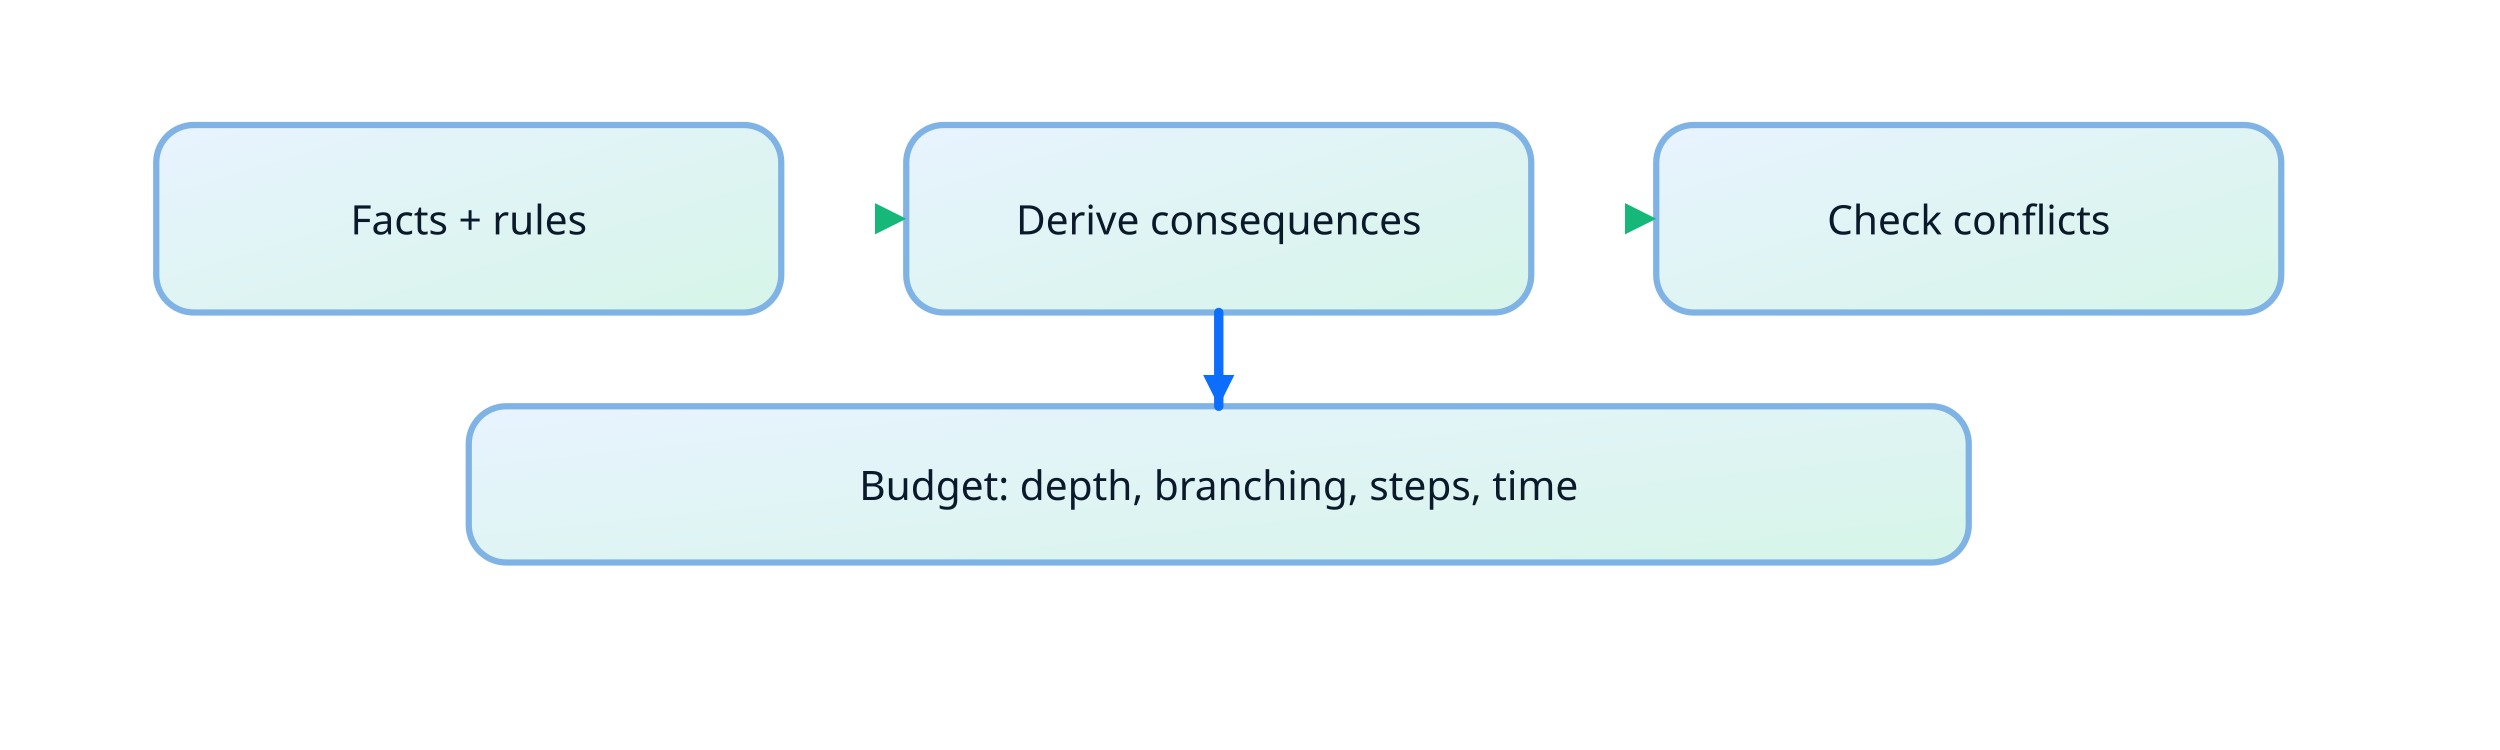
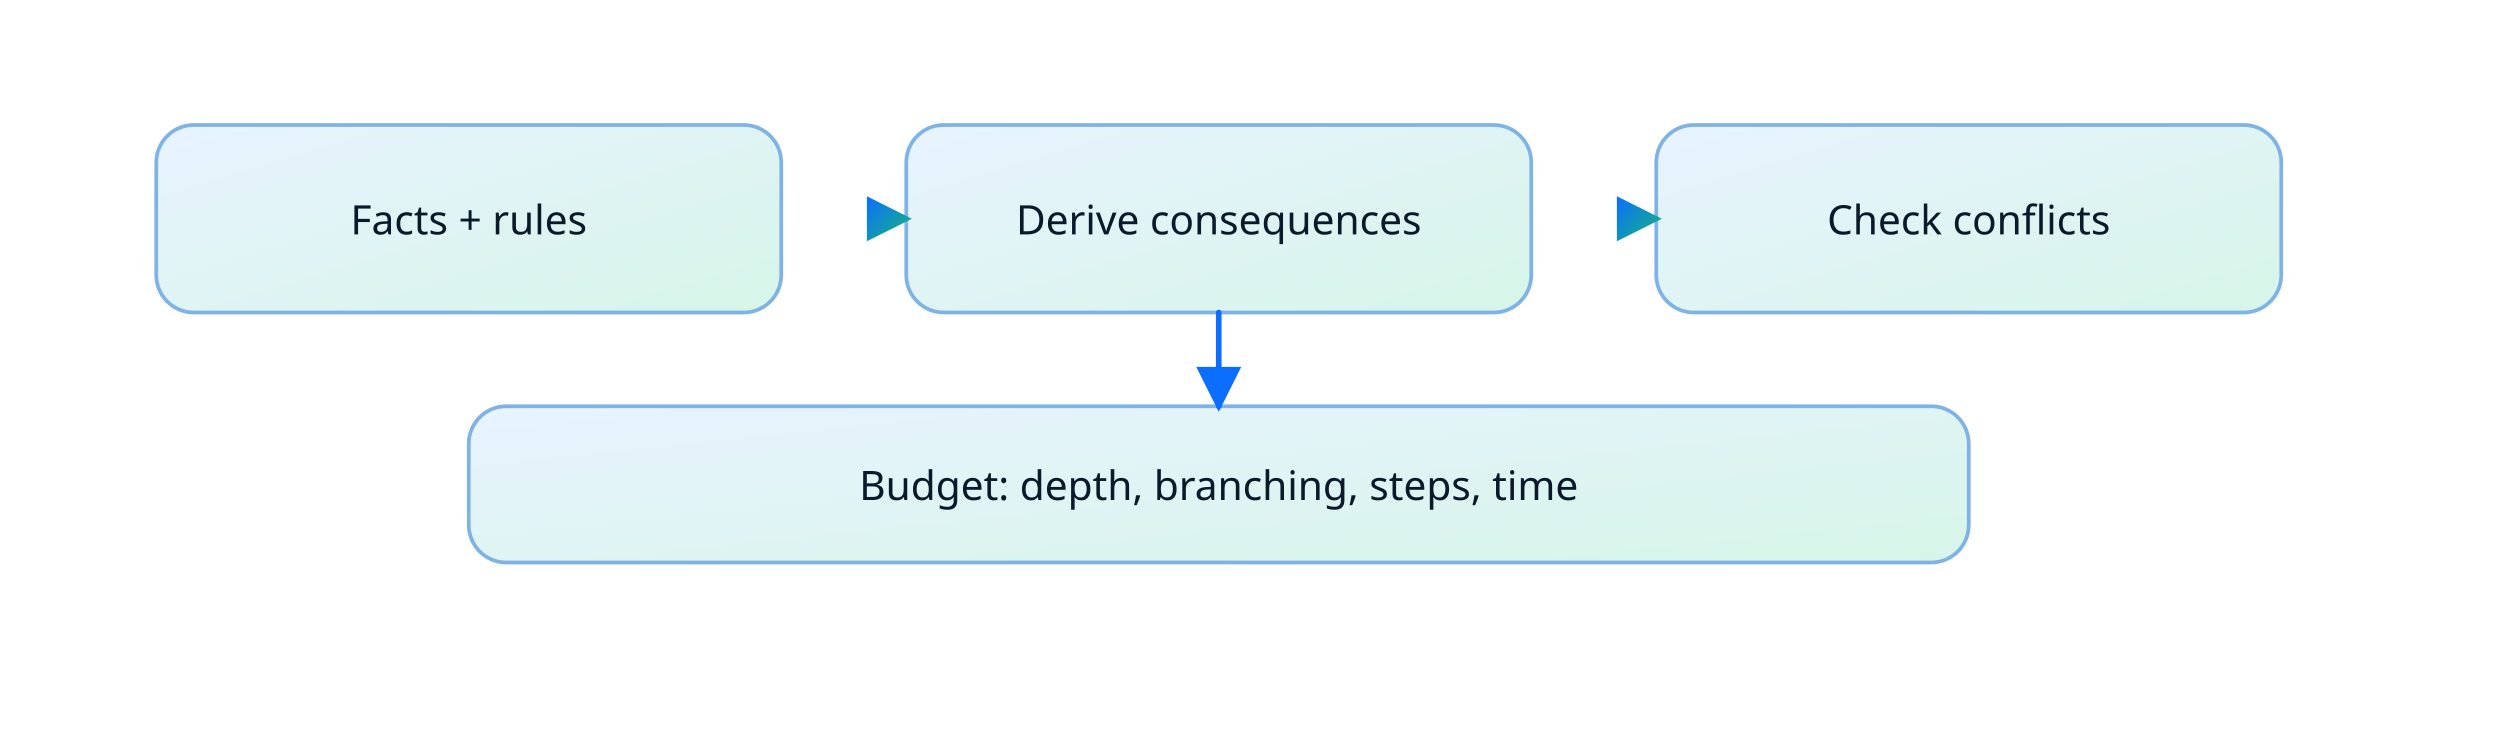
<svg xmlns="http://www.w3.org/2000/svg" viewBox="0 0 800 240" role="img" aria-label="Bounded closure diagram">
  <defs>
+     <marker id="arrowhead" markerWidth="8" markerHeight="8" refX="7" refY="4" orient="auto" markerUnits="strokeWidth">
+       <path d="M 0 0 L 8 4 L 0 8 Z" fill="context-stroke" />
+     </marker>
    <linearGradient id="sky" x1="0" y1="0" x2="1" y2="1">
      <stop offset="0" stop-color="#e8f3ff" />
      <stop offset="1" stop-color="#d6f5e8" />
    </linearGradient>
    <linearGradient id="deep" x1="0" y1="0" x2="1" y2="1">
      <stop offset="0" stop-color="#0b6eff" />
      <stop offset="1" stop-color="#16b879" />
    </linearGradient>
  </defs>
-   <rect x="50" y="40" rx="12" ry="12" width="200" height="60" fill="url(#sky)" stroke="#7fb3e6" stroke-width="2" />
+   <rect x="50" y="40" rx="12" ry="12" width="200" height="60" fill="url(#sky)" stroke="#7fb3e6" stroke-width="1.2" />
  <text x="150" y="75" text-anchor="middle" font-size="13" fill="#0b1a2b" font-family="Space Grotesk">Facts + rules</text>
-   <rect x="290" y="40" rx="12" ry="12" width="200" height="60" fill="url(#sky)" stroke="#7fb3e6" stroke-width="2" />
+   <rect x="290" y="40" rx="12" ry="12" width="200" height="60" fill="url(#sky)" stroke="#7fb3e6" stroke-width="1.2" />
  <text x="390" y="75" text-anchor="middle" font-size="13" fill="#0b1a2b" font-family="Space Grotesk">Derive consequences</text>
-   <rect x="530" y="40" rx="12" ry="12" width="200" height="60" fill="url(#sky)" stroke="#7fb3e6" stroke-width="2" />
+   <rect x="530" y="40" rx="12" ry="12" width="200" height="60" fill="url(#sky)" stroke="#7fb3e6" stroke-width="1.2" />
  <text x="630" y="75" text-anchor="middle" font-size="13" fill="#0b1a2b" font-family="Space Grotesk">Check conflicts</text>
-   <line x1="250" y1="70" x2="290" y2="70" stroke="url(#deep)" stroke-width="3" stroke-linecap="round" />
-   <polygon points="280,65 280,75 290,70" fill="#16b879" />
-   <line x1="490" y1="70" x2="530" y2="70" stroke="url(#deep)" stroke-width="3" stroke-linecap="round" />
-   <polygon points="520,65 520,75 530,70" fill="#16b879" />
-   <rect x="150" y="130" rx="12" ry="12" width="480" height="50" fill="url(#sky)" stroke="#7fb3e6" stroke-width="2" />
+   <line x1="250" y1="70" x2="290" y2="70" stroke="url(#deep)" stroke-width="1.8" stroke-linecap="round" marker-end="url(#arrowhead)" />
+   <line x1="490" y1="70" x2="530" y2="70" stroke="url(#deep)" stroke-width="1.8" stroke-linecap="round" marker-end="url(#arrowhead)" />
+   <rect x="150" y="130" rx="12" ry="12" width="480" height="50" fill="url(#sky)" stroke="#7fb3e6" stroke-width="1.2" />
  <text x="390" y="160" text-anchor="middle" font-size="13" fill="#0b1a2b" font-family="Space Grotesk">Budget: depth, branching, steps, time</text>
-   <line x1="390" y1="100" x2="390" y2="130" stroke="#0b6eff" stroke-width="3" stroke-linecap="round" />
-   <polygon points="385,120 395,120 390,130" fill="#0b6eff" />
+   <line x1="390" y1="100" x2="390" y2="130" stroke="#0b6eff" stroke-width="1.8" stroke-linecap="round" marker-end="url(#arrowhead)" />
</svg>
